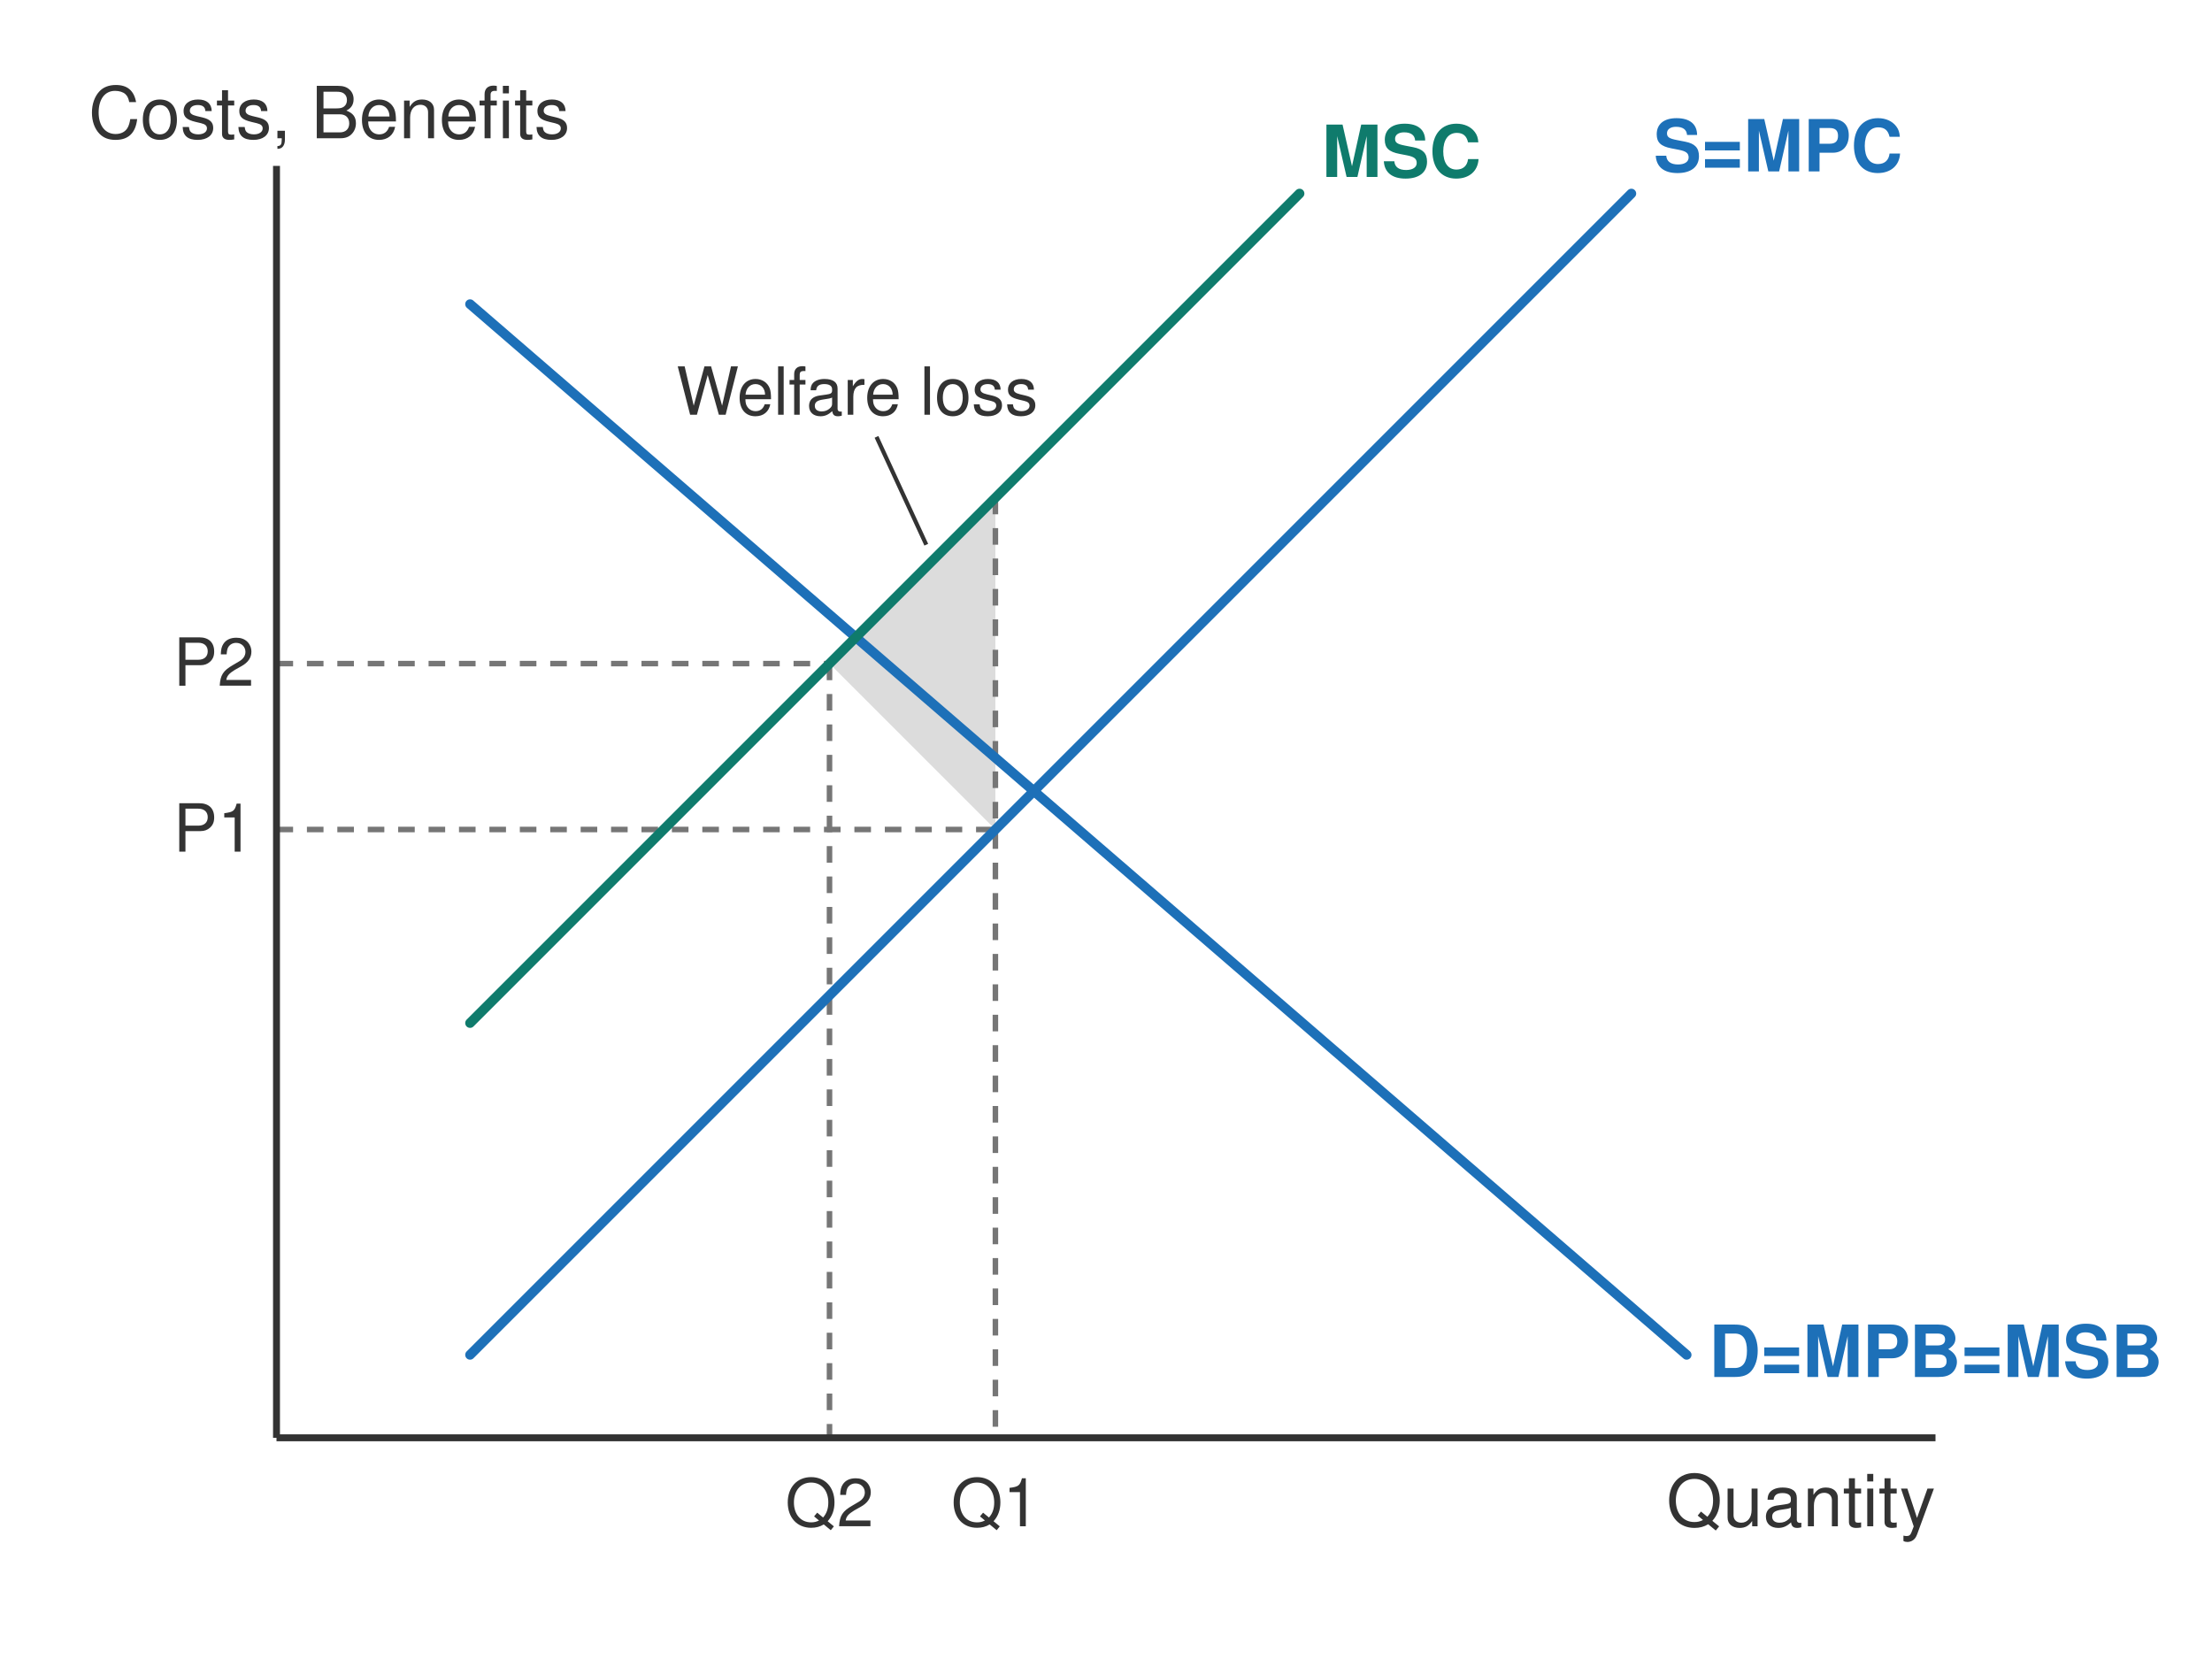
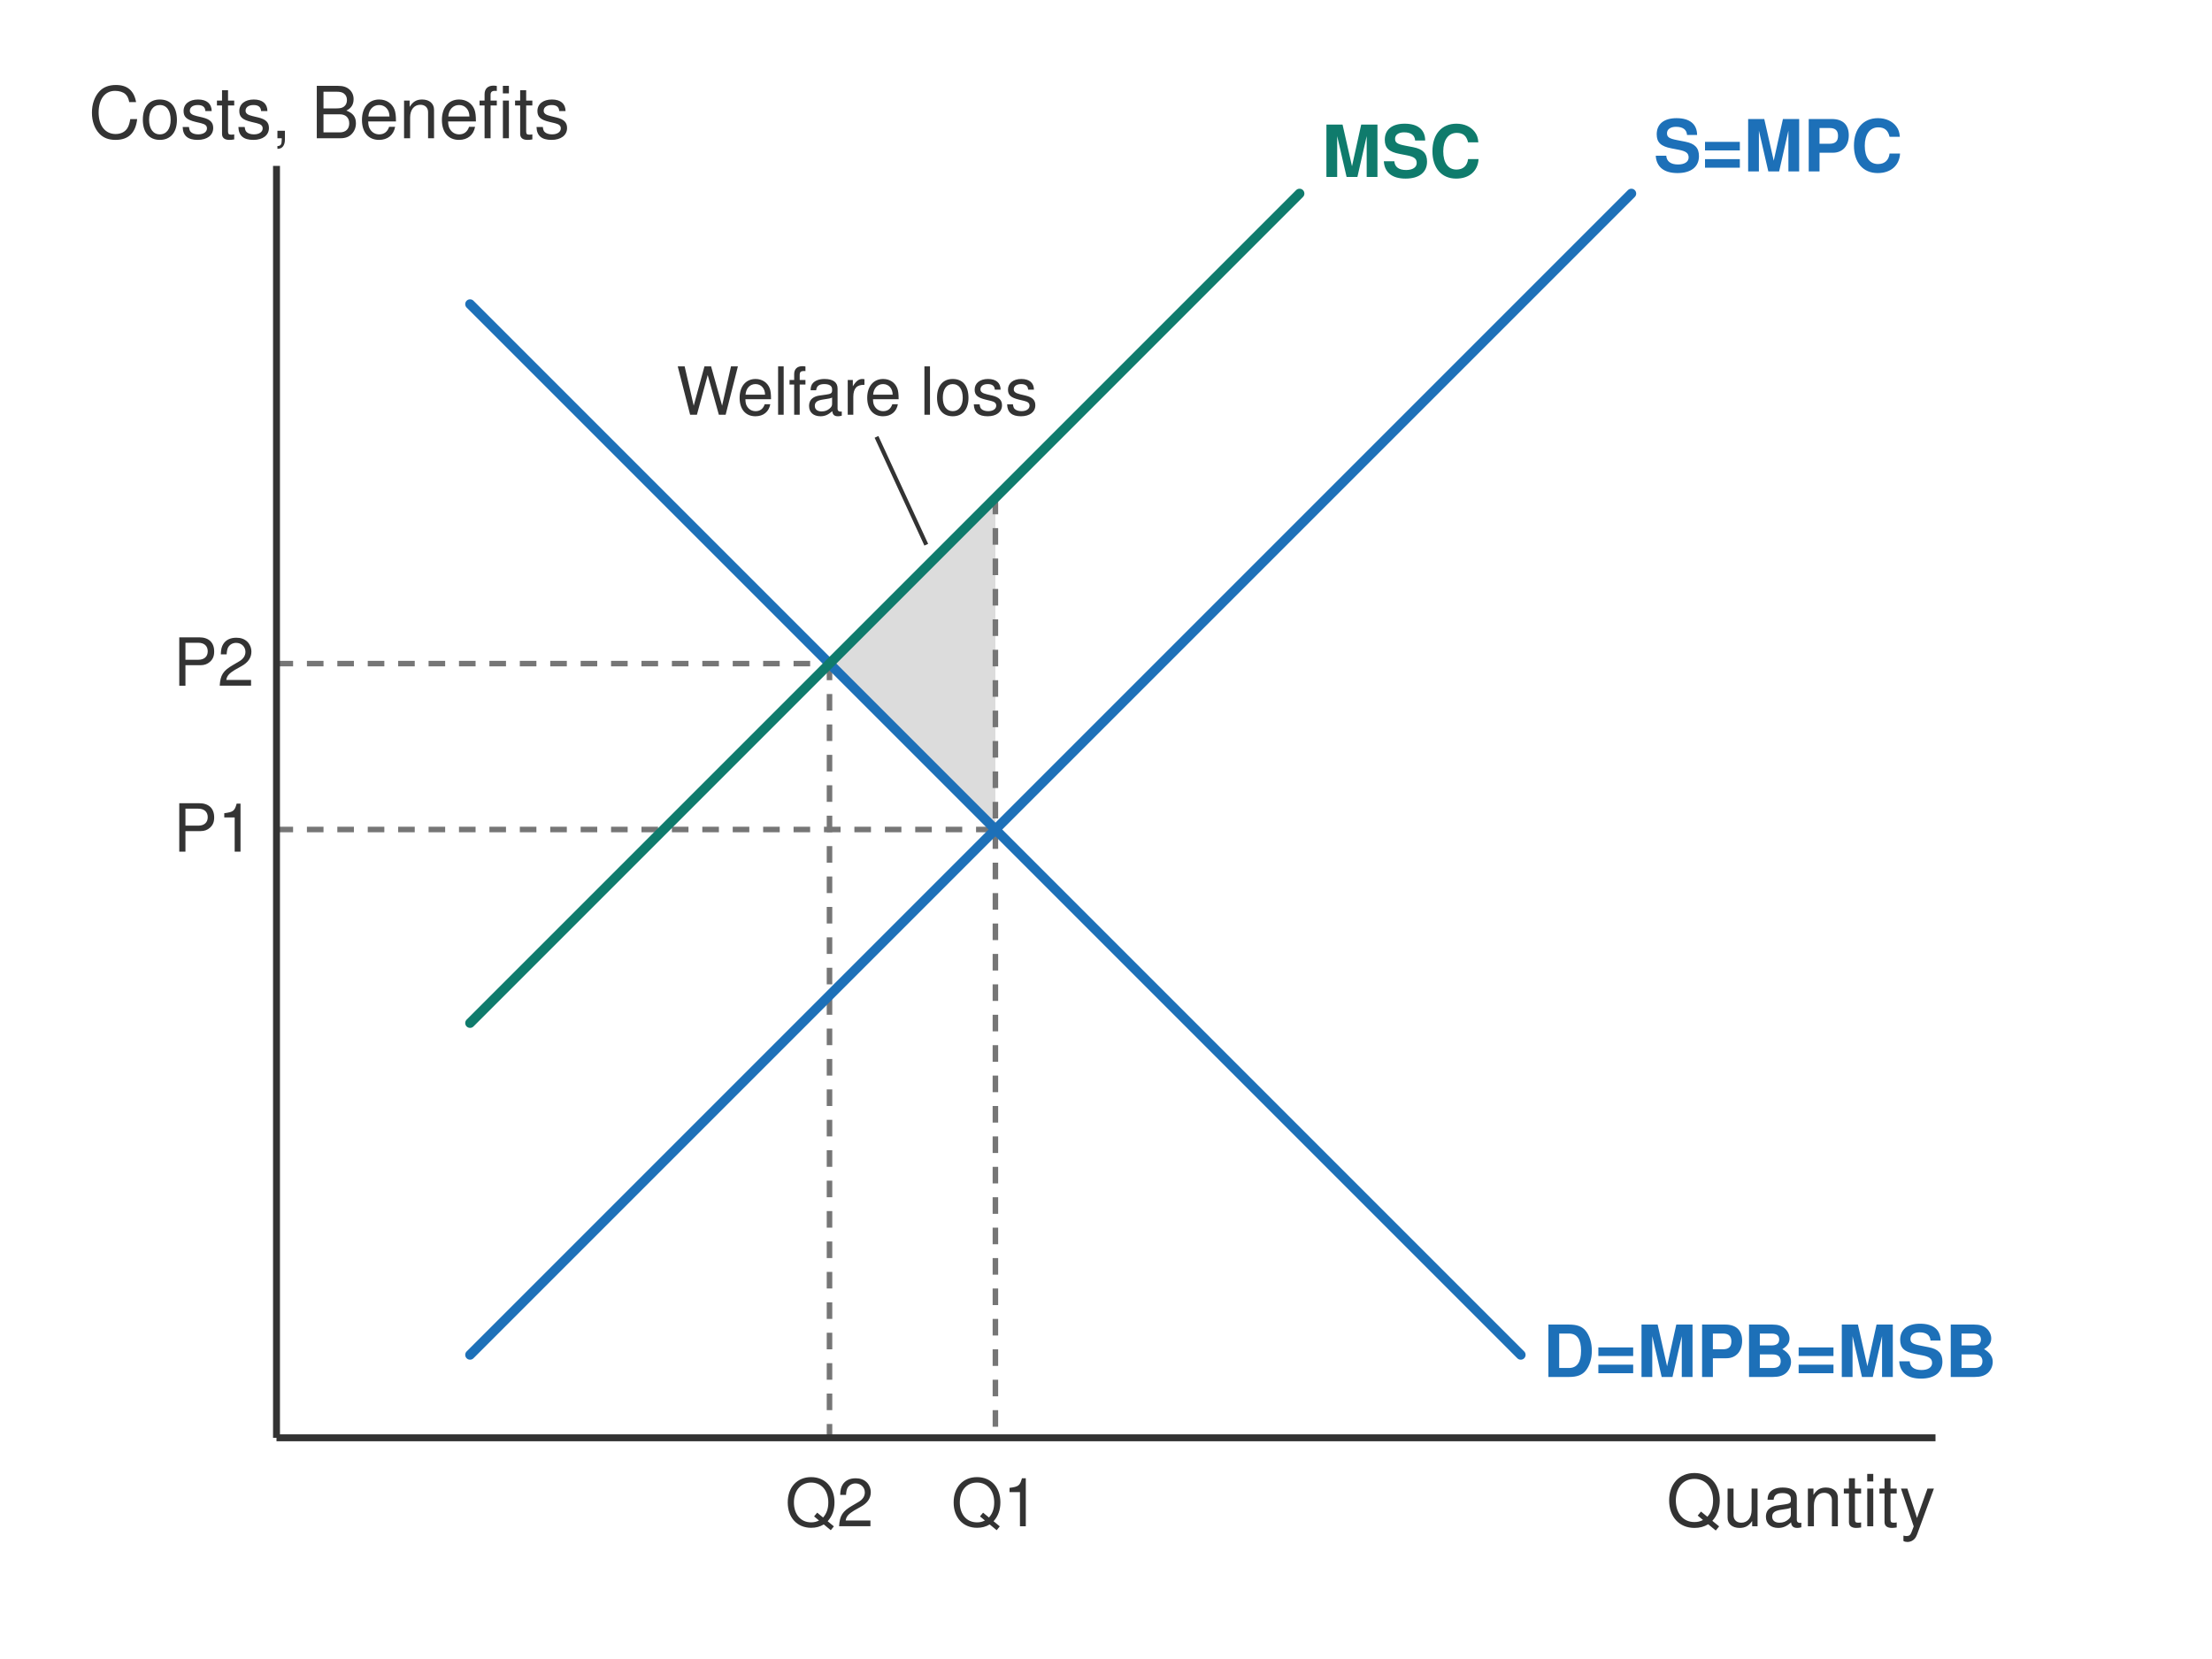
<svg xmlns="http://www.w3.org/2000/svg" viewBox="0 0 800 600" role="img" aria-labelledby="t d" font-family="Helvetica Neue, Helvetica, Arial, sans-serif">
  <path d="M300 240 L360 180 L360 300 Z" fill="#767676" fill-opacity="0.25" />
  <line x1="100" y1="240" x2="300" y2="240" stroke="#767676" stroke-width="2" stroke-dasharray="6 5" />
  <line x1="100" y1="300" x2="360" y2="300" stroke="#767676" stroke-width="2" stroke-dasharray="6 5" />
  <line x1="300" y1="240" x2="300" y2="520" stroke="#767676" stroke-width="2" stroke-dasharray="6 5" />
  <line x1="360" y1="180" x2="360" y2="520" stroke="#767676" stroke-width="2" stroke-dasharray="6 5" />
  <line x1="100" y1="60" x2="100" y2="520" stroke="#333333" stroke-width="2.5" />
  <line x1="100" y1="520" x2="700" y2="520" stroke="#333333" stroke-width="2.5" />
  <text x="32" y="50" font-size="26" fill="#333333">Costs, Benefits</text>
  <text x="700" y="552" font-size="26" fill="#333333" text-anchor="end">Quantity</text>
-   <line x1="170" y1="110" x2="610" y2="490" stroke="#1d70b8" stroke-width="3.5" stroke-linecap="round" />
+   <line x1="170" y1="110" x2="550" y2="490" stroke="#1d70b8" stroke-width="3.5" stroke-linecap="round" />
  <line x1="170" y1="490" x2="590" y2="70" stroke="#1d70b8" stroke-width="3.5" stroke-linecap="round" />
  <line x1="170" y1="370" x2="470" y2="70" stroke="#0f7b6c" stroke-width="3.5" stroke-linecap="round" />
  <text x="310" y="150" font-size="24" fill="#333333" text-anchor="middle">Welfare loss</text>
  <line x1="317" y1="158" x2="335" y2="197" stroke="#333333" stroke-width="1.5" />
  <text x="478" y="64" font-size="26" font-weight="700" fill="#0f7b6c">MSC</text>
  <text x="598" y="62" font-size="26" font-weight="700" fill="#1d70b8">S=MPC</text>
-   <text x="618" y="498" font-size="26" font-weight="700" fill="#1d70b8">D=MPB=MSB</text>
+   <text x="558" y="498" font-size="26" font-weight="700" fill="#1d70b8">D=MPB=MSB</text>
  <text x="92" y="248" font-size="24" fill="#333333" text-anchor="end">P2</text>
  <text x="92" y="308" font-size="24" fill="#333333" text-anchor="end">P1</text>
  <text x="300" y="552" font-size="24" fill="#333333" text-anchor="middle">Q2</text>
  <text x="360" y="552" font-size="24" fill="#333333" text-anchor="middle">Q1</text>
</svg>
